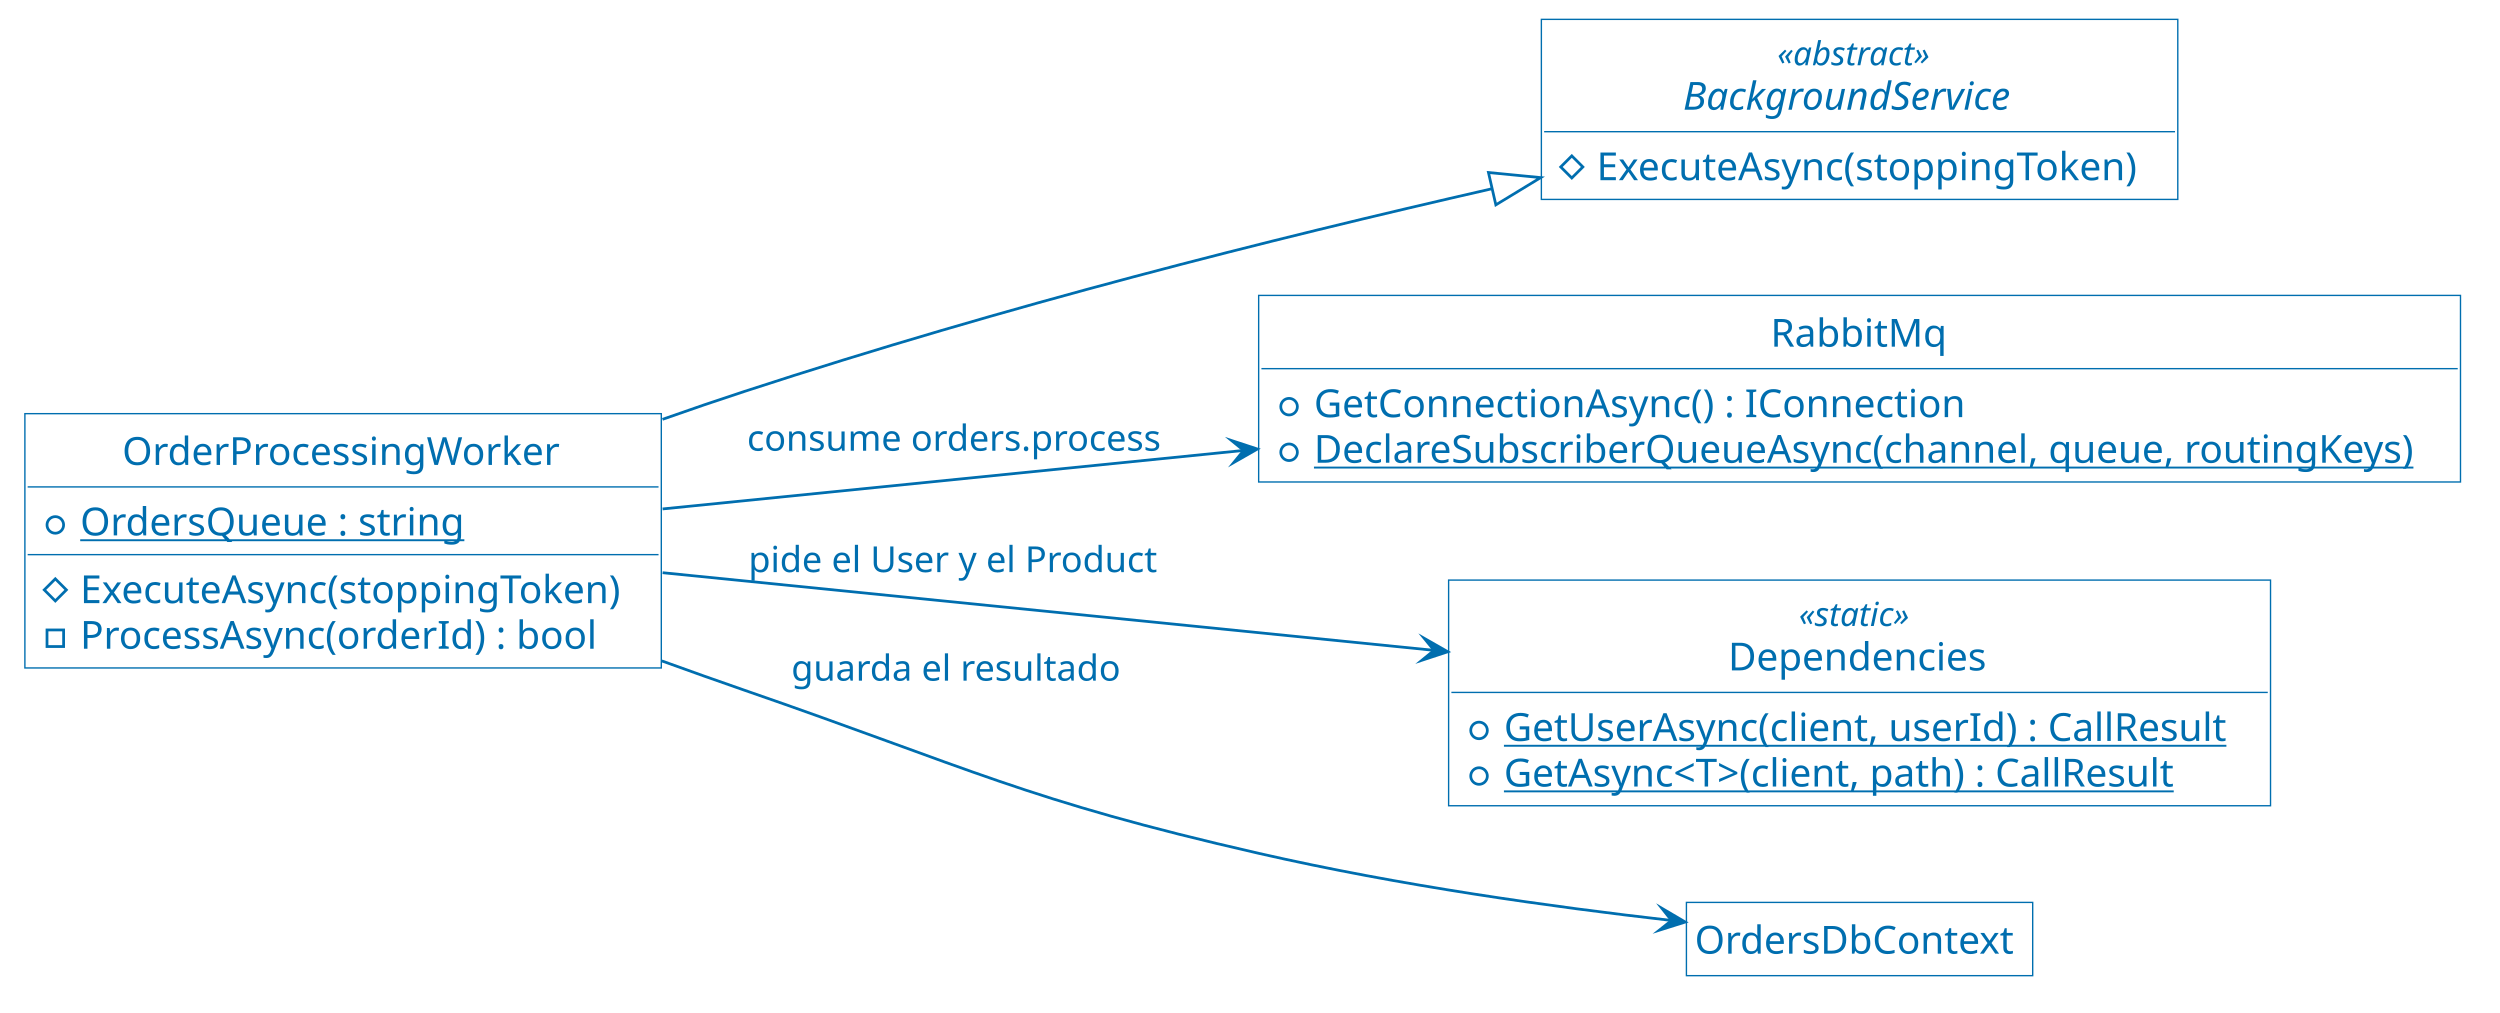
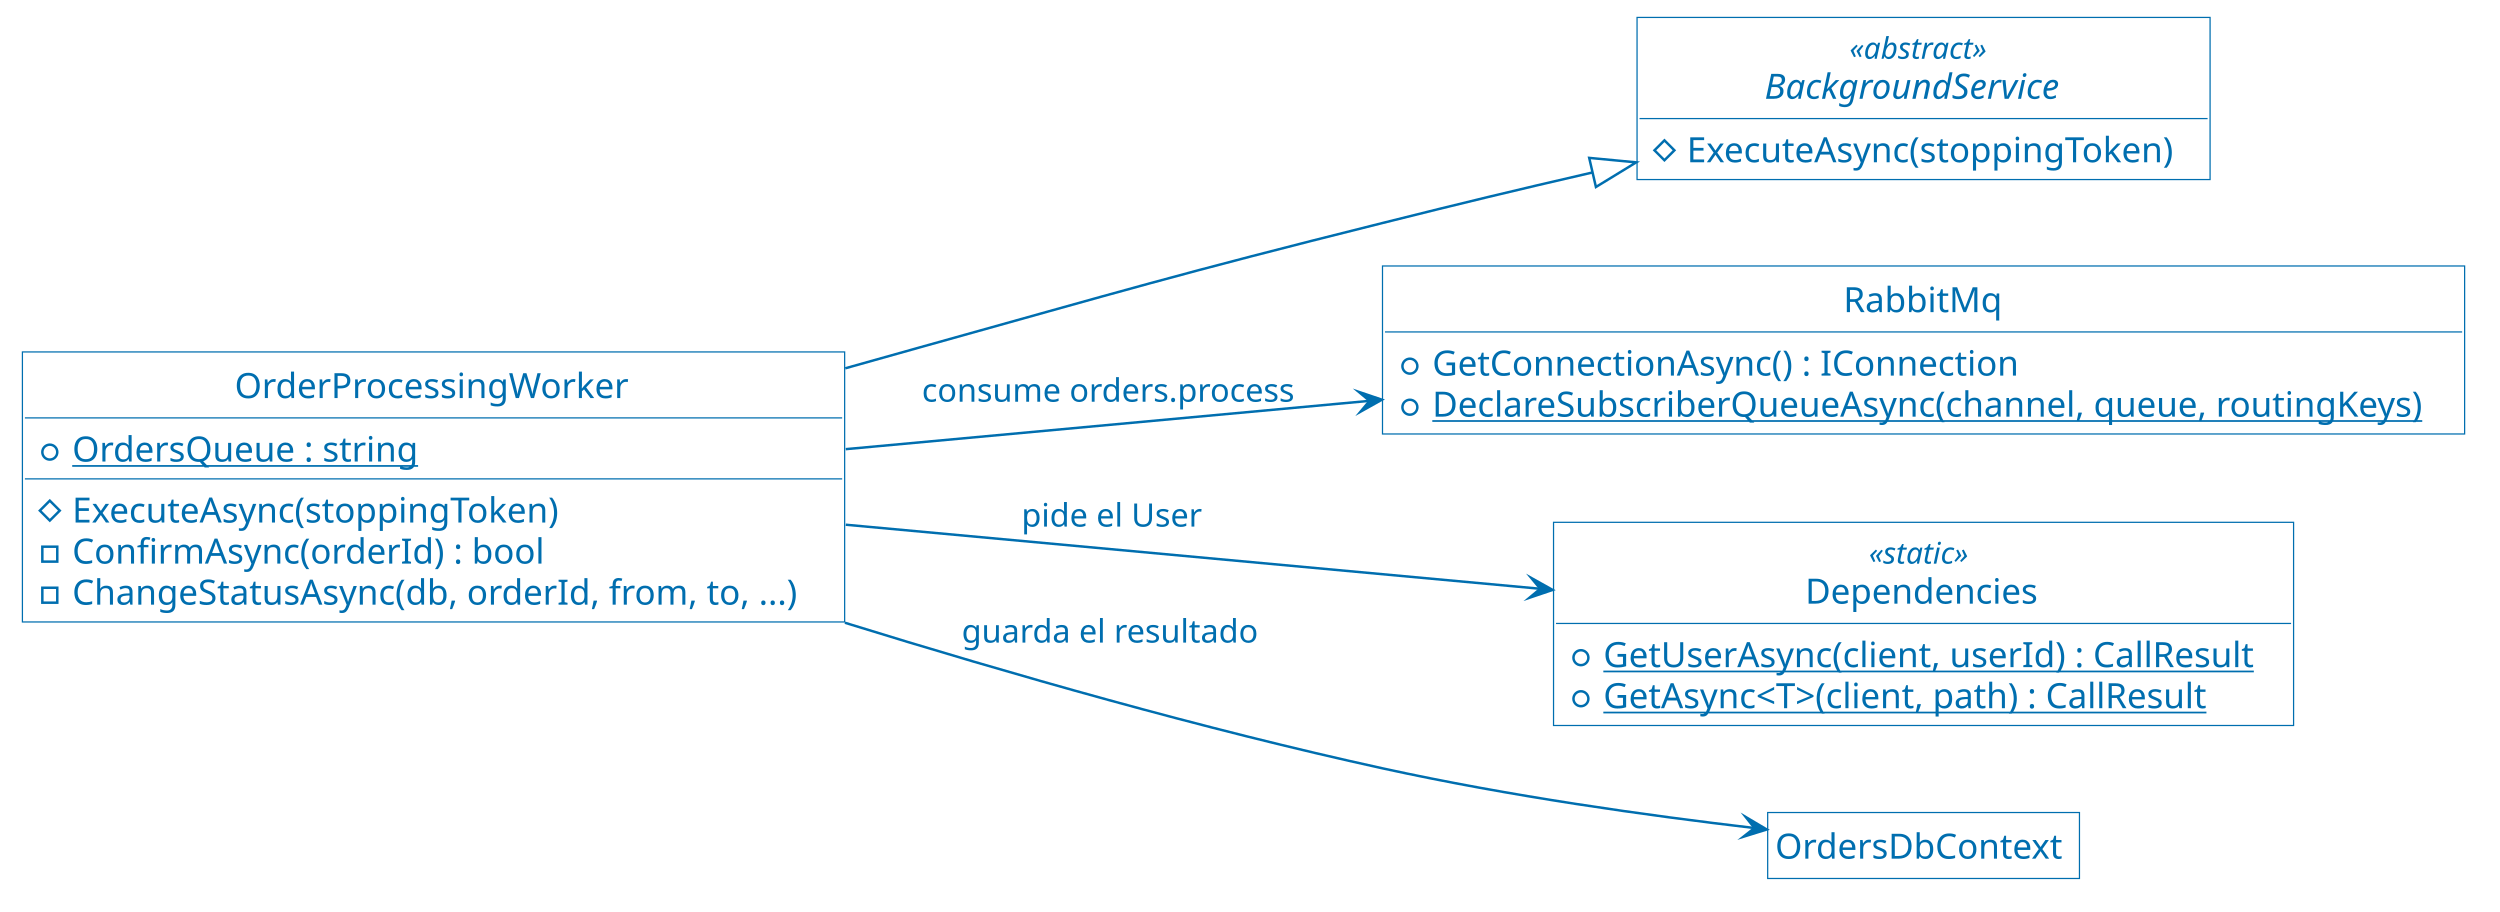
- <svg xmlns="http://www.w3.org/2000/svg" version="1.1" data-diagram-type="CLASS" style="width:904px;height:366px;" width="904px" height="366px" viewBox="0 0 904 366" zoomAndPan="magnify" preserveAspectRatio="none" contentStyleType="text/css">
+ <svg xmlns="http://www.w3.org/2000/svg" version="1.1" data-diagram-type="CLASS" style="width:1004px;height:366px;" width="1004px" height="366px" viewBox="0 0 1004 366" zoomAndPan="magnify" preserveAspectRatio="none" contentStyleType="text/css">
  <defs />
  <g font-family="sans-serif" lengthAdjust="spacing">
    <g class="entity" data-qualified-name="BackgroundService" id="ent0001" data-source-line="5">
-       <rect x="557.36" y="7" width="230.128" height="65.109" fill="none" style="stroke:#006EAF;stroke-width:0.5;" />
-       <text x="642.658" y="23.602" fill="#006EAF" font-size="12" textLength="59.531" font-style="italic">«abstract»</text>
-       <text x="608.566" y="39.668" fill="#006EAF" font-size="14" textLength="127.716" font-style="italic">BackgroundService</text>
-       <line x1="558.36" y1="47.621" x2="786.488" y2="47.621" style="stroke:#006EAF;stroke-width:0.5;" />
+       <rect x="657.44" y="7" width="230.128" height="65.109" fill="none" style="stroke:#006EAF;stroke-width:0.5;" />
+       <text x="742.738" y="23.602" fill="#006EAF" font-size="12" textLength="59.531" font-style="italic">«abstract»</text>
+       <text x="708.646" y="39.668" fill="#006EAF" font-size="14" textLength="127.716" font-style="italic">BackgroundService</text>
+       <line x1="658.44" y1="47.621" x2="886.568" y2="47.621" style="stroke:#006EAF;stroke-width:0.5;" />
      <g data-visibility-modifier="PROTECTED_METHOD">
-         <polygon points="568.36,56.365,572.36,60.365,568.36,64.365,564.36,60.365" fill="none" style="stroke:#006EAF;stroke-width:1;stroke-linejoin:miter;stroke-miterlimit:10;" />
+         <polygon points="668.44,56.365,672.44,60.365,668.44,64.365,664.44,60.365" fill="none" style="stroke:#006EAF;stroke-width:1;stroke-linejoin:miter;stroke-miterlimit:10;" />
      </g>
-       <text x="577.36" y="65.156" fill="#006EAF" font-size="14" textLength="204.128">ExecuteAsync(stoppingToken)</text>
+       <text x="677.44" y="65.156" fill="#006EAF" font-size="14" textLength="204.128">ExecuteAsync(stoppingToken)</text>
    </g>
    <g class="entity" data-qualified-name="OrderProcessingWorker" id="ent0002" data-source-line="8">
-       <rect x="9" y="149.58" width="230.128" height="91.953" fill="none" style="stroke:#006EAF;stroke-width:0.5;" />
-       <text x="44.196" y="168.115" fill="#006EAF" font-size="14" textLength="159.735">OrderProcessingWorker</text>
-       <line x1="10" y1="176.068" x2="238.128" y2="176.068" style="stroke:#006EAF;stroke-width:0.5;" />
+       <rect x="9" y="141.34" width="330.213" height="108.441" fill="none" style="stroke:#006EAF;stroke-width:0.5;" />
+       <text x="94.239" y="159.875" fill="#006EAF" font-size="14" textLength="159.735">OrderProcessingWorker</text>
+       <line x1="10" y1="167.828" x2="338.213" y2="167.828" style="stroke:#006EAF;stroke-width:0.5;" />
      <g data-visibility-modifier="PUBLIC_FIELD">
-         <ellipse cx="20" cy="189.812" rx="3" ry="3" fill="none" style="stroke:#006EAF;stroke-width:1;" />
+         <ellipse cx="20" cy="181.572" rx="3" ry="3" fill="none" style="stroke:#006EAF;stroke-width:1;" />
      </g>
-       <text x="29" y="193.603" fill="#006EAF" font-size="14" textLength="142.789" text-decoration="underline">OrdersQueue : string</text>
-       <line x1="10" y1="200.557" x2="238.128" y2="200.557" style="stroke:#006EAF;stroke-width:0.5;" />
+       <text x="29" y="185.363" fill="#006EAF" font-size="14" textLength="142.789" text-decoration="underline">OrdersQueue : string</text>
+       <line x1="10" y1="192.317" x2="338.213" y2="192.317" style="stroke:#006EAF;stroke-width:0.5;" />
      <g data-visibility-modifier="PROTECTED_METHOD">
-         <polygon points="20,209.301,24,213.301,20,217.301,16,213.301" fill="none" style="stroke:#006EAF;stroke-width:1;stroke-linejoin:miter;stroke-miterlimit:10;" />
+         <polygon points="20,201.061,24,205.061,20,209.061,16,205.061" fill="none" style="stroke:#006EAF;stroke-width:1;stroke-linejoin:miter;stroke-miterlimit:10;" />
      </g>
-       <text x="29" y="218.092" fill="#006EAF" font-size="14" textLength="204.128">ExecuteAsync(stoppingToken)</text>
+       <text x="29" y="209.852" fill="#006EAF" font-size="14" textLength="204.128">ExecuteAsync(stoppingToken)</text>
      <g data-visibility-modifier="PRIVATE_METHOD">
-         <rect x="17" y="227.789" width="6" height="6" fill="none" style="stroke:#006EAF;stroke-width:1;" />
+         <rect x="17" y="219.549" width="6" height="6" fill="none" style="stroke:#006EAF;stroke-width:1;" />
      </g>
-       <text x="29" y="234.58" fill="#006EAF" font-size="14" textLength="193.245">ProcessAsync(orderId) : bool</text>
+       <text x="29" y="226.34" fill="#006EAF" font-size="14" textLength="196.902">ConfirmAsync(orderId) : bool</text>
+       <g data-visibility-modifier="PRIVATE_METHOD">
+         <rect x="17" y="236.037" width="6" height="6" fill="none" style="stroke:#006EAF;stroke-width:1;" />
+       </g>
+       <text x="29" y="242.828" fill="#006EAF" font-size="14" textLength="304.213">ChangeStatusAsync(db, orderId, from, to, ...)</text>
    </g>
-     <g class="entity" data-qualified-name="RabbitMq" id="ent0003" data-source-line="13">
-       <rect x="455.13" y="106.82" width="434.584" height="67.465" fill="none" style="stroke:#006EAF;stroke-width:0.5;" />
-       <text x="640.242" y="125.355" fill="#006EAF" font-size="14" textLength="64.36">RabbitMq</text>
-       <line x1="456.13" y1="133.308" x2="888.714" y2="133.308" style="stroke:#006EAF;stroke-width:0.5;" />
+     <g class="entity" data-qualified-name="RabbitMq" id="ent0003" data-source-line="14">
+       <rect x="555.21" y="106.82" width="434.584" height="67.465" fill="none" style="stroke:#006EAF;stroke-width:0.5;" />
+       <text x="740.322" y="125.355" fill="#006EAF" font-size="14" textLength="64.36">RabbitMq</text>
+       <line x1="556.21" y1="133.308" x2="988.794" y2="133.308" style="stroke:#006EAF;stroke-width:0.5;" />
      <g data-visibility-modifier="PUBLIC_METHOD">
-         <ellipse cx="466.13" cy="147.052" rx="3" ry="3" fill="none" style="stroke:#006EAF;stroke-width:1;" />
+         <ellipse cx="566.21" cy="147.052" rx="3" ry="3" fill="none" style="stroke:#006EAF;stroke-width:1;" />
      </g>
-       <text x="475.13" y="150.843" fill="#006EAF" font-size="14" textLength="243.961">GetConnectionAsync() : IConnection</text>
+       <text x="575.21" y="150.843" fill="#006EAF" font-size="14" textLength="243.961">GetConnectionAsync() : IConnection</text>
      <g data-visibility-modifier="PUBLIC_METHOD">
-         <ellipse cx="466.13" cy="163.541" rx="3" ry="3" fill="none" style="stroke:#006EAF;stroke-width:1;" />
+         <ellipse cx="566.21" cy="163.541" rx="3" ry="3" fill="none" style="stroke:#006EAF;stroke-width:1;" />
      </g>
-       <text x="475.13" y="167.332" fill="#006EAF" font-size="14" textLength="408.584" text-decoration="underline">DeclareSubscriberQueueAsync(channel, queue, routingKeys)</text>
+       <text x="575.21" y="167.332" fill="#006EAF" font-size="14" textLength="408.584" text-decoration="underline">DeclareSubscriberQueueAsync(channel, queue, routingKeys)</text>
    </g>
-     <g class="entity" data-qualified-name="Dependencies" id="ent0004" data-source-line="17">
-       <rect x="523.82" y="209.76" width="297.202" height="81.598" fill="none" style="stroke:#006EAF;stroke-width:0.5;" />
-       <text x="650.466" y="226.362" fill="#006EAF" font-size="12" textLength="43.91" font-style="italic">«static»</text>
-       <text x="624.901" y="242.428" fill="#006EAF" font-size="14" textLength="95.04">Dependencies</text>
-       <line x1="524.82" y1="250.381" x2="820.022" y2="250.381" style="stroke:#006EAF;stroke-width:0.5;" />
+     <g class="entity" data-qualified-name="Dependencies" id="ent0004" data-source-line="18">
+       <rect x="623.9" y="209.76" width="297.202" height="81.598" fill="none" style="stroke:#006EAF;stroke-width:0.5;" />
+       <text x="750.546" y="226.362" fill="#006EAF" font-size="12" textLength="43.91" font-style="italic">«static»</text>
+       <text x="724.981" y="242.428" fill="#006EAF" font-size="14" textLength="95.04">Dependencies</text>
+       <line x1="624.9" y1="250.381" x2="920.102" y2="250.381" style="stroke:#006EAF;stroke-width:0.5;" />
      <g data-visibility-modifier="PUBLIC_METHOD">
-         <ellipse cx="534.82" cy="264.125" rx="3" ry="3" fill="none" style="stroke:#006EAF;stroke-width:1;" />
+         <ellipse cx="634.9" cy="264.125" rx="3" ry="3" fill="none" style="stroke:#006EAF;stroke-width:1;" />
      </g>
-       <text x="543.82" y="267.916" fill="#006EAF" font-size="14" textLength="271.202" text-decoration="underline">GetUserAsync(client, userId) : CallResult</text>
+       <text x="643.9" y="267.916" fill="#006EAF" font-size="14" textLength="271.202" text-decoration="underline">GetUserAsync(client, userId) : CallResult</text>
      <g data-visibility-modifier="PUBLIC_METHOD">
-         <ellipse cx="534.82" cy="280.614" rx="3" ry="3" fill="none" style="stroke:#006EAF;stroke-width:1;" />
+         <ellipse cx="634.9" cy="280.614" rx="3" ry="3" fill="none" style="stroke:#006EAF;stroke-width:1;" />
      </g>
-       <text x="543.82" y="284.405" fill="#006EAF" font-size="14" textLength="260.217" text-decoration="underline">GetAsync&lt;T&gt;(client, path) : CallResult</text>
+       <text x="643.9" y="284.405" fill="#006EAF" font-size="14" textLength="260.217" text-decoration="underline">GetAsync&lt;T&gt;(client, path) : CallResult</text>
    </g>
-     <g class="entity" data-qualified-name="OrdersDbContext" id="ent0005" data-source-line="21">
-       <rect x="609.81" y="326.31" width="125.212" height="26.488" fill="none" style="stroke:#006EAF;stroke-width:0.5;" />
-       <text x="612.81" y="344.845" fill="#006EAF" font-size="14" textLength="119.212">OrdersDbContext</text>
+     <g class="entity" data-qualified-name="OrdersDbContext" id="ent0005" data-source-line="22">
+       <rect x="709.9" y="326.31" width="125.212" height="26.488" fill="none" style="stroke:#006EAF;stroke-width:0.5;" />
+       <text x="712.9" y="344.845" fill="#006EAF" font-size="14" textLength="119.212">OrdersDbContext</text>
    </g>
-     <g class="link" data-entity-1="ent0002" data-entity-2="ent0001" id="lnk6" data-source-line="23" data-link-type="extension">
-       <path d="M239.56,151.63 C249.52,148.11 259.48,144.71 269.13,141.56 C364.85,110.3 458.403,86.781 539.563,68.231" style="stroke:#006EAF;stroke-width:1;" fill="none" id="OrderProcessingWorker-to-BackgroundService" codeLine="23" />
-       <polygon points="557.11,64.22,538.226,62.382,540.899,74.08,557.11,64.22" fill="none" style="stroke:#006EAF;stroke-width:1;stroke-linejoin:miter;stroke-miterlimit:10;" />
+     <g class="link" data-entity-1="ent0002" data-entity-2="ent0001" id="lnk6" data-source-line="24" data-link-type="extension">
+       <path d="M339.46,147.91 C349.52,145.07 359.5,142.26 369.21,139.56 C451.67,116.58 472.17,110.31 555.21,89.56 C588.21,81.31 606.622,76.861 639.572,69.251" style="stroke:#006EAF;stroke-width:1;" fill="none" id="OrderProcessingWorker-to-BackgroundService" codeLine="24" />
+       <polygon points="657.11,65.2,638.221,63.404,640.922,75.097,657.11,65.2" fill="none" style="stroke:#006EAF;stroke-width:1;stroke-linejoin:miter;stroke-miterlimit:10;" />
    </g>
-     <g class="link" data-entity-1="ent0002" data-entity-2="ent0003" id="lnk7" data-source-line="24" data-link-type="dependency">
-       <path d="M239.6,184.03 C301.95,177.75 376.185,170.281 449.705,162.871" style="stroke:#006EAF;stroke-width:1;" fill="none" id="OrderProcessingWorker-to-RabbitMq" codeLine="24" />
-       <polygon points="454.68,162.37,445.324,159.293,449.705,162.871,446.126,167.252,454.68,162.37" fill="#006EAF" style="stroke:#006EAF;stroke-width:1;stroke-linejoin:miter;stroke-miterlimit:10;" />
-       <text x="270.13" y="162.978" fill="#006EAF" font-size="13" textLength="154.331">consume orders.process</text>
+     <g class="link" data-entity-1="ent0002" data-entity-2="ent0003" id="lnk7" data-source-line="25" data-link-type="dependency">
+       <path d="M339.65,180.38 C406.2,174.24 478.961,167.54 550.001,160.98" style="stroke:#006EAF;stroke-width:1;" fill="none" id="OrderProcessingWorker-to-RabbitMq" codeLine="25" />
+       <polygon points="554.98,160.52,545.65,157.365,550.001,160.98,546.386,165.331,554.98,160.52" fill="#006EAF" style="stroke:#006EAF;stroke-width:1;stroke-linejoin:miter;stroke-miterlimit:10;" />
+       <text x="370.21" y="161.328" fill="#006EAF" font-size="13" textLength="154.331">consume orders.process</text>
    </g>
-     <g class="link" data-entity-1="ent0002" data-entity-2="ent0004" id="lnk8" data-source-line="25" data-link-type="dependency">
-       <path d="M239.6,207.09 C322.13,215.39 429.245,226.179 518.545,235.169" style="stroke:#006EAF;stroke-width:1;" fill="none" id="OrderProcessingWorker-to-Dependencies" codeLine="25" />
-       <polygon points="523.52,235.67,514.966,230.789,518.545,235.169,514.165,238.748,523.52,235.67" fill="#006EAF" style="stroke:#006EAF;stroke-width:1;stroke-linejoin:miter;stroke-miterlimit:10;" />
-       <text x="270.63" y="206.878" fill="#006EAF" font-size="13" textLength="153.182">pide el User y el Product</text>
+     <g class="link" data-entity-1="ent0002" data-entity-2="ent0004" id="lnk8" data-source-line="26" data-link-type="dependency">
+       <path d="M339.65,210.73 C428.52,218.93 532.381,228.501 618.561,236.451" style="stroke:#006EAF;stroke-width:1;" fill="none" id="OrderProcessingWorker-to-Dependencies" codeLine="26" />
+       <polygon points="623.54,236.91,614.945,232.1,618.561,236.451,614.211,240.066,623.54,236.91" fill="#006EAF" style="stroke:#006EAF;stroke-width:1;stroke-linejoin:miter;stroke-miterlimit:10;" />
+       <text x="410.21" y="211.488" fill="#006EAF" font-size="13" textLength="74.788">pide el User</text>
    </g>
-     <g class="link" data-entity-1="ent0002" data-entity-2="ent0005" id="lnk9" data-source-line="26" data-link-type="dependency">
-       <path d="M239.29,238.98 C249.35,242.62 259.41,246.2 269.13,249.56 C351.09,277.9 370.58,289.23 455.13,308.56 C506.53,320.31 560.912,327.873 604.422,332.843" style="stroke:#006EAF;stroke-width:1;" fill="none" id="OrderProcessingWorker-to-OrdersDbContext" codeLine="26" />
-       <polygon points="609.39,333.41,600.902,328.414,604.422,332.843,599.994,336.363,609.39,333.41" fill="#006EAF" style="stroke:#006EAF;stroke-width:1;stroke-linejoin:miter;stroke-miterlimit:10;" />
-       <text x="286.13" y="246.128" fill="#006EAF" font-size="13" textLength="122.484">guarda el resultado</text>
+     <g class="link" data-entity-1="ent0002" data-entity-2="ent0005" id="lnk9" data-source-line="27" data-link-type="dependency">
+       <path d="M339.32,250.1 C405.78,270.67 483.59,292.87 555.21,308.56 C606.72,319.84 661.094,327.426 704.574,332.536" style="stroke:#006EAF;stroke-width:1;" fill="none" id="OrderProcessingWorker-to-OrdersDbContext" codeLine="27" />
+       <polygon points="709.54,333.12,701.068,328.097,704.574,332.536,700.135,336.042,709.54,333.12" fill="#006EAF" style="stroke:#006EAF;stroke-width:1;stroke-linejoin:miter;stroke-miterlimit:10;" />
+       <text x="386.21" y="258.058" fill="#006EAF" font-size="13" textLength="122.484">guarda el resultado</text>
    </g>
  </g>
</svg>
